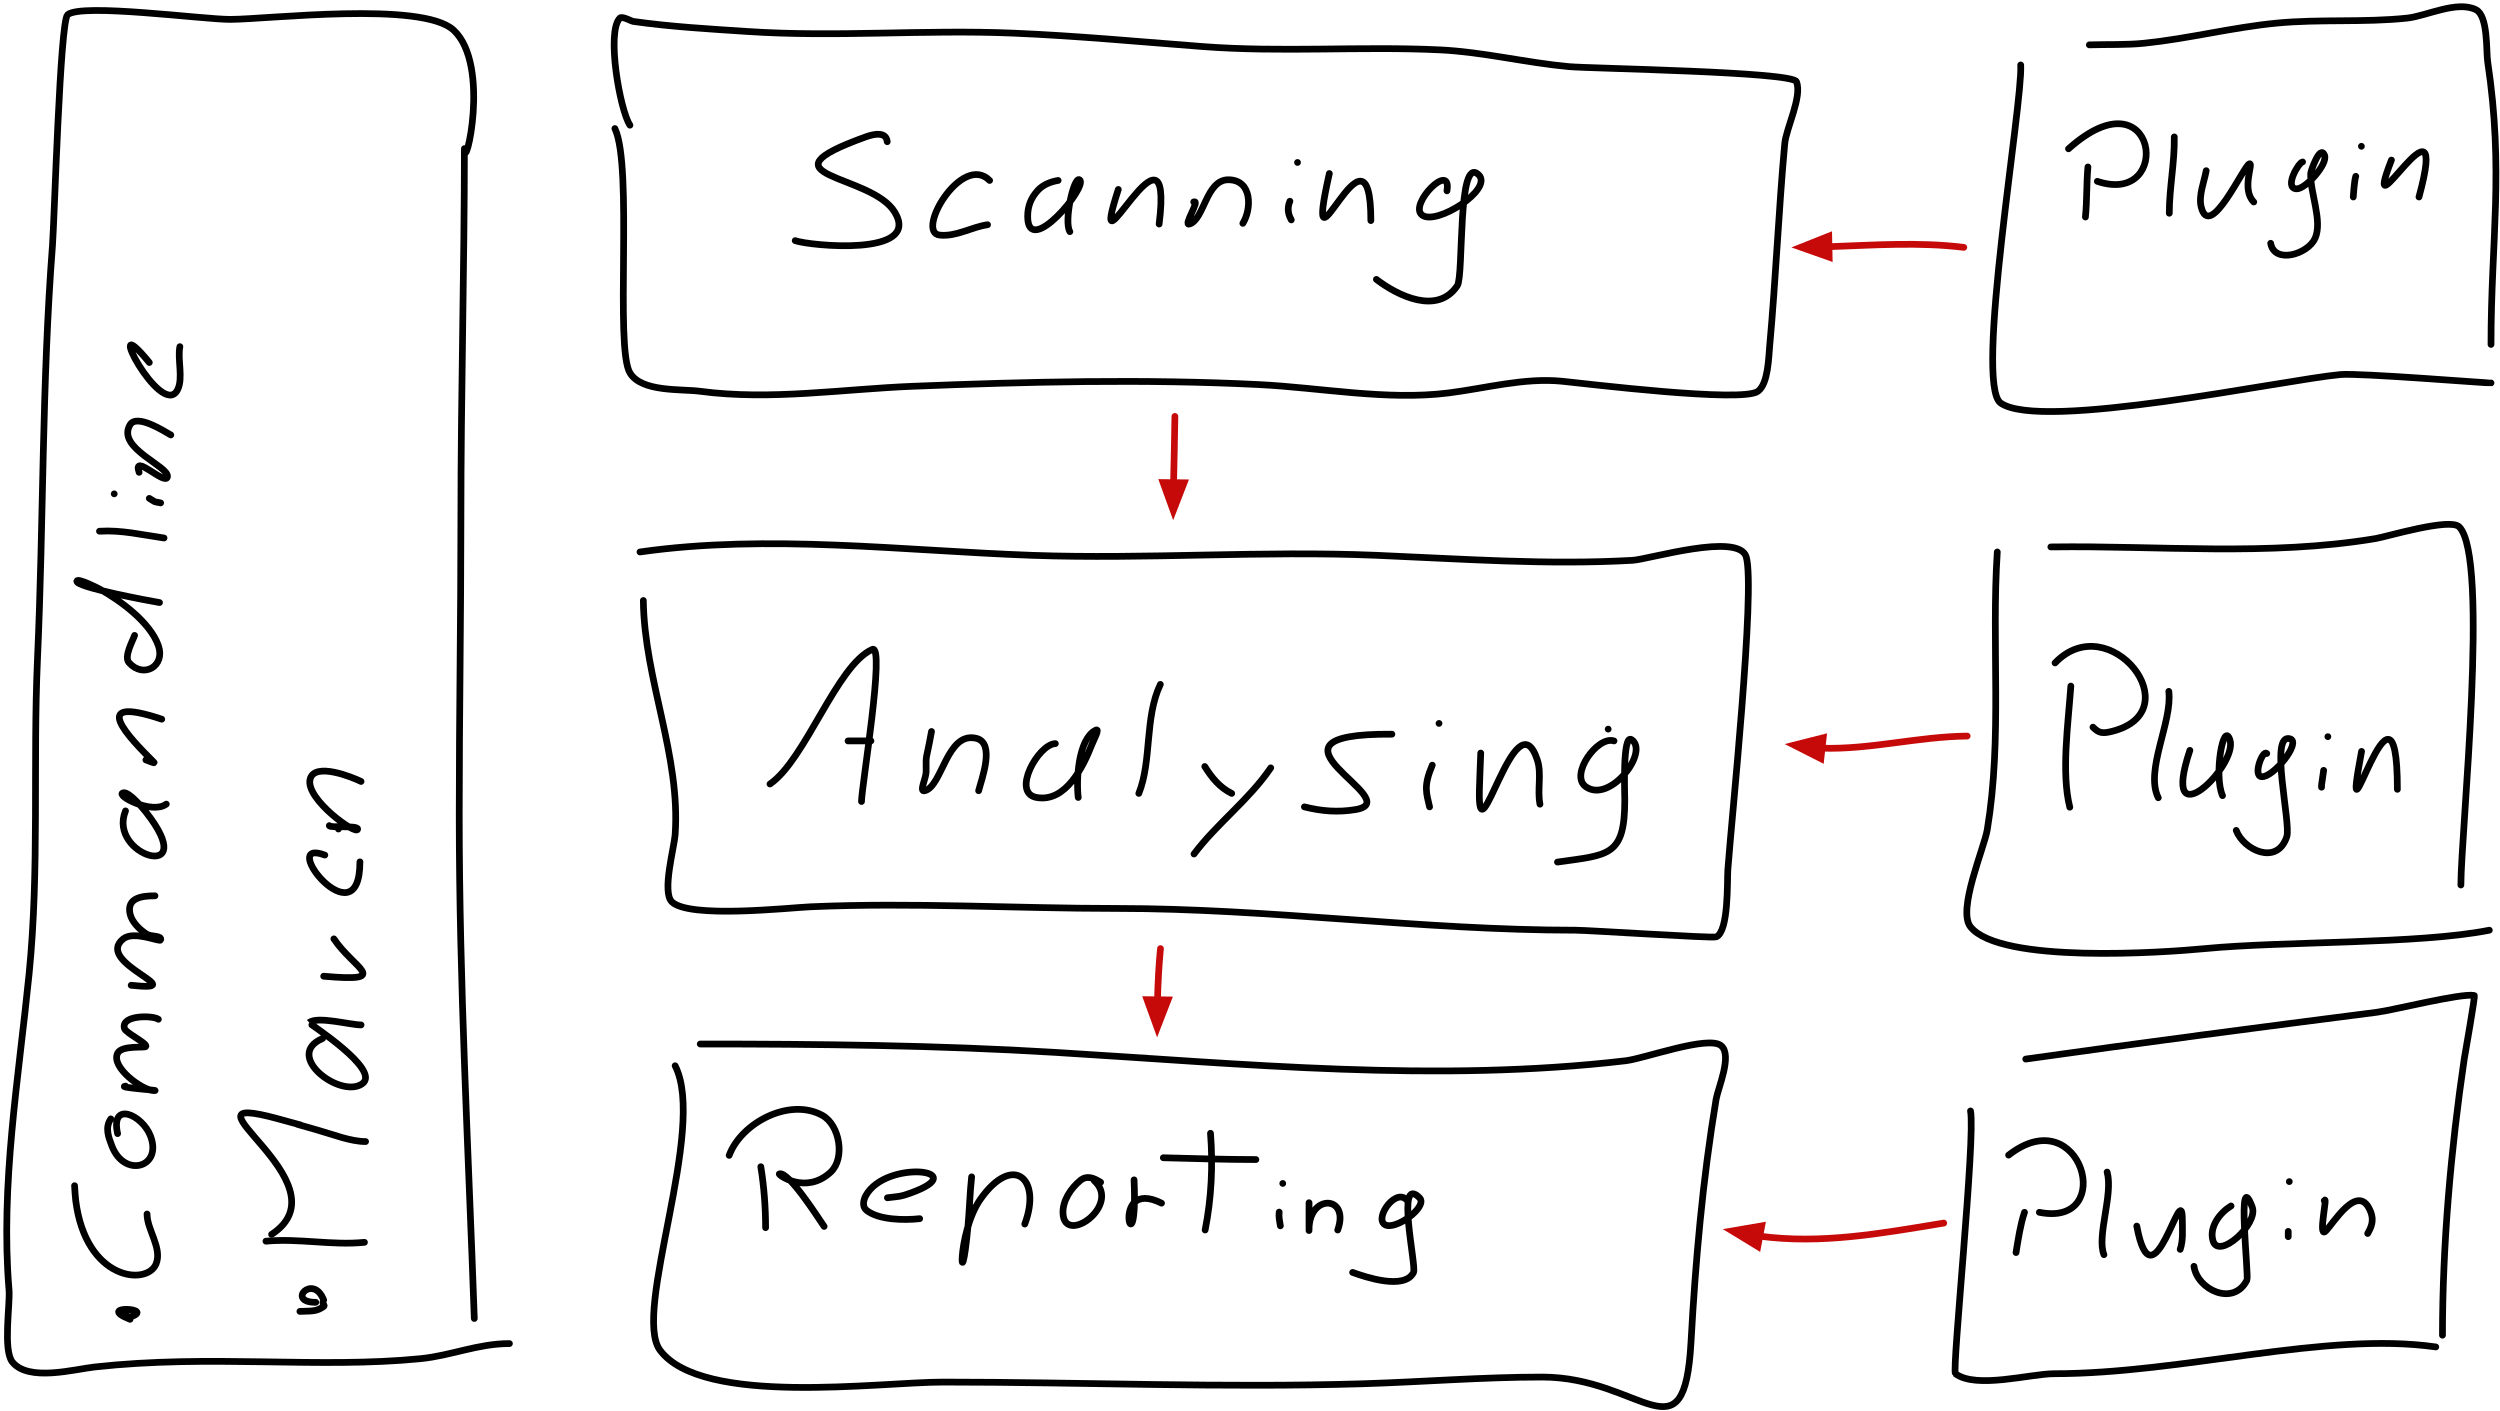
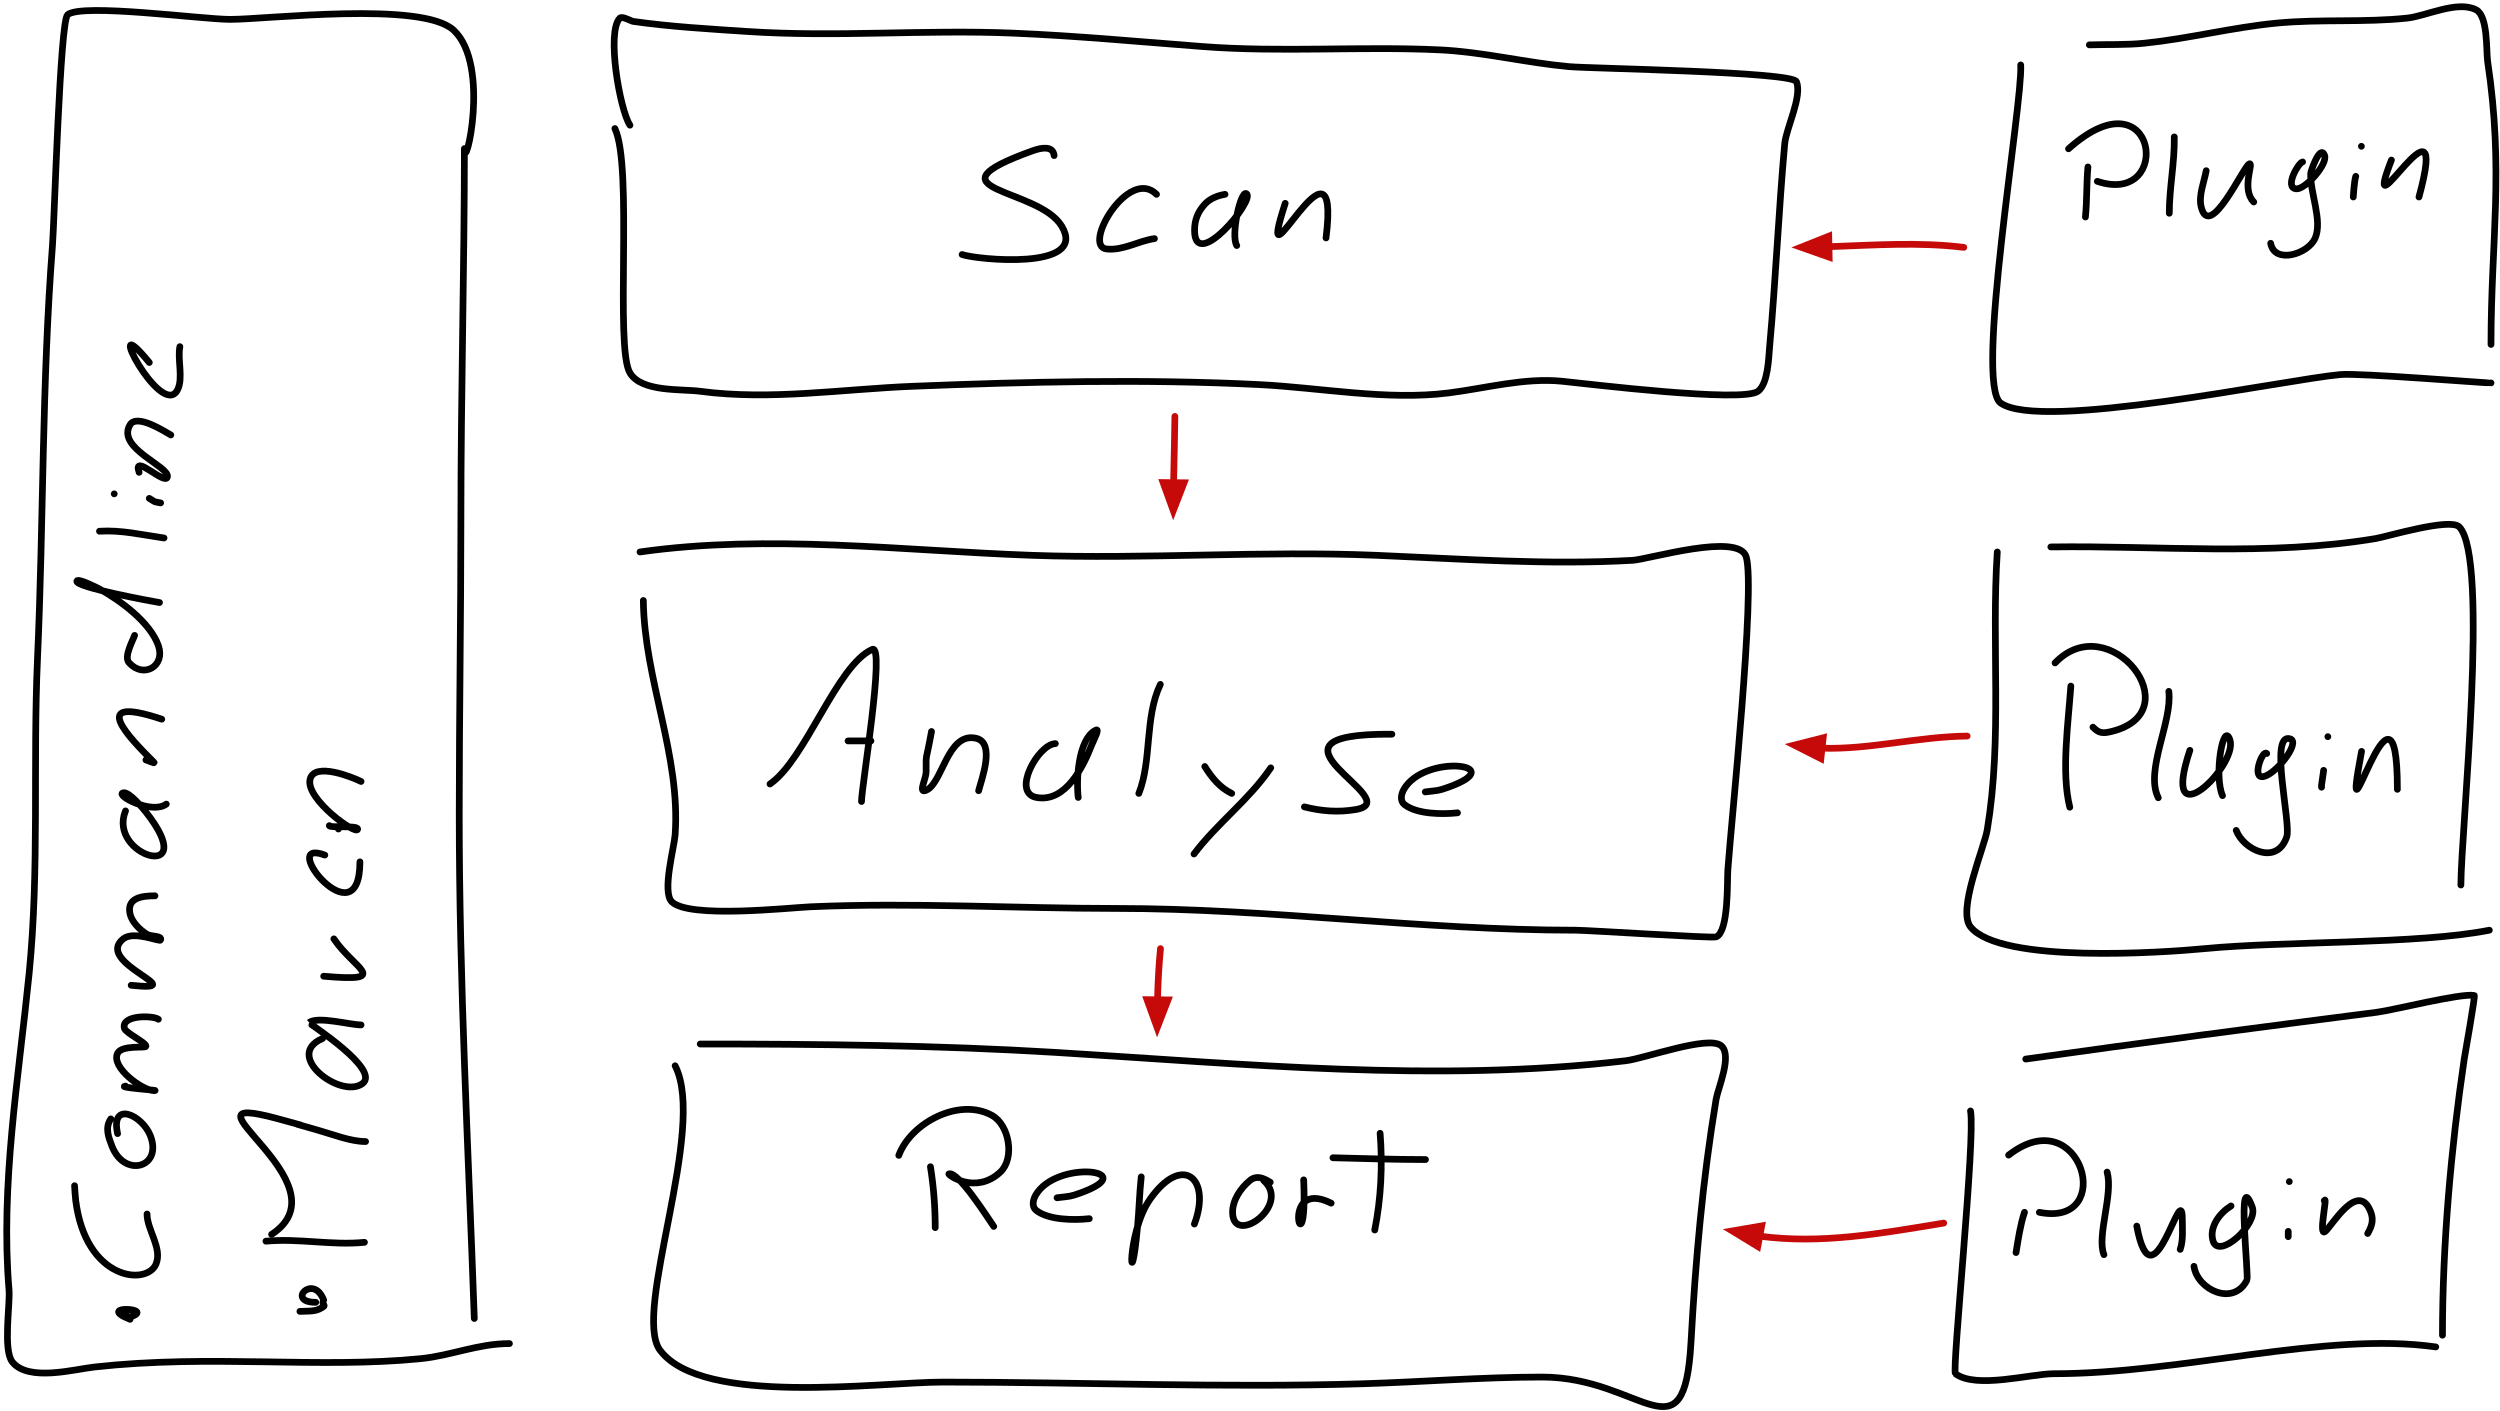
<svg xmlns="http://www.w3.org/2000/svg" version="1.1" x="0" y="0" width="928.571" height="523.964" viewBox="0, 0, 928.571, 523.964">
  <g id="Layer_1" transform="translate(-22.011, -83.299)">
    <path d="M250.395,131.042 C257.199,145.128 250.323,212.355 255.989,221.8 C260.329,229.032 275.042,227.697 282.098,228.638 C308.102,232.105 335.042,227.813 361.045,226.773 C403.355,225.08 447.397,224.035 489.722,226.151 C512.5,227.29 537.115,232.116 559.966,229.259 C573.759,227.535 588.172,223.501 602.236,224.908 C611.741,225.858 669.231,232.939 674.967,228.638 C678.76,225.793 678.919,216.248 679.318,211.854 C681.592,186.845 682.639,161.654 684.913,136.637 C685.428,130.976 691.479,119.173 689.264,113.636 C687.776,109.915 612.834,108.779 604.723,108.042 C588.762,106.591 572.838,102.586 556.858,101.825 C527.549,100.43 497.839,102.832 468.586,100.582 C445.347,98.795 421.659,96.581 398.342,95.609 C365.297,94.232 332.584,97.193 299.503,94.988 C285.473,94.052 271.067,93.234 257.233,91.258 C256.368,91.134 253.094,89.18 252.26,90.015 C247.157,95.117 252.272,124.223 255.989,129.799" fill-opacity="0" stroke="#000000" stroke-width="2.5" stroke-linecap="round" stroke-linejoin="round" />
    <path d="M260.962,306.341 C261.32,335.778 274.876,363.934 272.773,393.369 C272.443,397.988 267.835,414.539 271.53,418.234 C277.892,424.597 315.145,420.446 323.125,420.099 C360.955,418.455 399.058,420.721 436.883,420.721 C493.609,420.721 550.243,428.802 607.21,428.802 C612.006,428.802 658.069,431.832 659.426,431.289 C664.173,429.39 663.491,410.443 663.778,406.423 C665.08,388.194 674.09,302.339 670.616,290.179 C667.947,280.84 634.345,291.089 628.345,291.422 C596.381,293.198 565.237,290.891 533.236,289.557 C490.615,287.781 447.678,291.075 405.18,289.557 C357.539,287.856 307.165,281.536 259.719,288.314" fill-opacity="0" stroke="#000000" stroke-width="2.5" stroke-linecap="round" stroke-linejoin="round" />
    <path d="M272.773,479.154 C284.708,502.471 256.652,570.796 267.179,584.831 C282.917,605.815 348.628,596.642 372.234,596.642 C424.143,596.642 476.462,598.833 528.263,597.263 C550.481,596.59 572.527,594.777 594.777,594.777 C632.011,594.777 647.604,626.693 650.102,581.723 C651.785,551.424 654.427,521.582 659.426,491.587 C660.111,487.481 665.558,475.25 661.291,471.694 C656.552,467.745 632.825,476.47 625.858,477.289 C555.904,485.519 484.08,478.435 413.883,474.181 C370.087,471.527 326.01,471.073 282.098,471.073" fill-opacity="0" stroke="#000000" stroke-width="2.5" stroke-linecap="round" stroke-linejoin="round" />
    <path d="M772.563,107.42 C773.364,121.813 755.225,225.933 765.103,232.989 C779.978,243.614 870.682,224.295 891.294,222.421 C898.445,221.771 946.671,225.719 947.24,225.53" fill-opacity="0" stroke="#000000" stroke-width="2.5" stroke-linecap="round" stroke-linejoin="round" />
    <path d="M798.05,99.961 C804.887,99.753 811.758,100.039 818.563,99.339 C835.027,97.644 851.146,93.468 867.672,91.879 C883.739,90.335 900.227,91.722 916.159,90.015 C923.219,89.258 934.641,83.404 941.646,86.906 C946.217,89.192 945.419,102.324 945.997,106.177 C952.117,146.977 947.24,172.359 947.24,211.232" fill-opacity="0" stroke="#000000" stroke-width="2.5" stroke-linecap="round" stroke-linejoin="round" />
    <path d="M763.86,288.314 C761.616,322.605 765.812,357.415 760.13,391.504 C759.005,398.256 748.933,421.332 753.914,427.559 C764.971,441.38 826.02,437.084 840.942,435.64 C870.228,432.806 920.425,434.041 946.619,428.802" fill-opacity="0" stroke="#000000" stroke-width="2.5" stroke-linecap="round" stroke-linejoin="round" />
    <path d="M783.752,286.449 C823.892,285.87 864.505,289.982 904.348,283.341 C908.589,282.634 931.973,275.533 935.429,278.99 C946.762,290.322 936.051,392.86 936.051,412.018" fill-opacity="0" stroke="#000000" stroke-width="2.5" stroke-linecap="round" stroke-linejoin="round" />
    <path d="M753.914,495.938 C755.834,505.566 746.943,592.501 748.319,593.534 C756.025,599.313 776.18,593.534 784.995,593.534 C832.71,593.534 885.801,577.741 926.727,583.588" fill-opacity="0" stroke="#000000" stroke-width="2.5" stroke-linecap="round" stroke-linejoin="round" />
    <path d="M774.428,476.668 C817.892,470.524 861.395,464.848 904.97,459.262 C910.97,458.493 936.267,452.094 941.024,453.046 C941.464,453.134 937.542,474.997 937.294,476.668 C932.371,509.9 929.213,545.611 929.213,579.236" fill-opacity="0" stroke="#000000" stroke-width="2.5" stroke-linecap="round" stroke-linejoin="round" />
    <path d="M198.178,573.02 C195.997,510.627 192.583,448.39 192.583,385.91 C192.583,349.262 193.205,312.56 193.205,275.881 C193.205,230.384 194.5,181.5 194.5,138.5 C194.5,148.799 204.5,107.5 190.5,94.5 C178.747,83.586 121.244,90.5 107.5,90.5 C97.197,90.5 52.226,84.396 47.122,88.771 C44.305,91.186 42.222,165.115 41.5,174.5 C37.56,225.724 38.221,276.622 35.933,328.098 C34.206,366.956 36.699,406.225 32.825,444.964 C28.953,483.683 22.106,523.344 25.365,562.452 C25.81,567.79 23.062,584.749 26.608,589.182 C32.565,596.628 49.692,591.867 57.068,591.047 C100.306,586.243 140.397,591.728 178.286,587.939 C189.609,586.807 199.534,582.344 211.232,582.344" fill-opacity="0" stroke="#000000" stroke-width="2.5" stroke-linecap="round" stroke-linejoin="round" />
    <g>
      <path d="M458.397,237.962 C458.315,246.184 458.071,254.386 457.914,262.572" fill-opacity="0" stroke="#C60A0A" stroke-width="2.5" stroke-linecap="round" stroke-linejoin="round" />
      <path d="M454.015,262.53 L457.8,272.972 L461.814,262.615 z" fill="#C60A0A" fill-opacity="1" stroke="#C60A0A" stroke-width="2.5" stroke-opacity="1" />
    </g>
    <g>
      <path d="M453.046,435.64 C452.428,441.99 452.104,448.297 451.943,454.646" fill-opacity="0" stroke="#C60A0A" stroke-width="2.5" stroke-linecap="round" stroke-linejoin="round" />
      <path d="M448.043,454.603 L451.828,465.045 L455.843,454.689 z" fill="#C60A0A" fill-opacity="1" stroke="#C60A0A" stroke-width="2.5" stroke-opacity="1" />
    </g>
    <g>
      <path d="M751.427,175.178 C734.698,173.131 718.013,174.349 701.337,174.926" fill-opacity="0" stroke="#C60A0A" stroke-width="2.5" stroke-linecap="round" stroke-linejoin="round" />
      <path d="M701.259,171.027 L690.939,175.132 L701.414,178.825 z" fill="#C60A0A" fill-opacity="1" stroke="#C60A0A" stroke-width="2.5" stroke-opacity="1" />
    </g>
    <g>
      <path d="M743.968,537.587 C720.146,541.516 698.344,545.473 675.628,542.45" fill-opacity="0" stroke="#C60A0A" stroke-width="2.5" stroke-linecap="round" stroke-linejoin="round" />
      <path d="M676.358,538.619 L665.411,540.503 L674.898,546.281 z" fill="#C60A0A" fill-opacity="1" stroke="#C60A0A" stroke-width="2.5" stroke-opacity="1" />
    </g>
    <g>
      <path d="M752.671,356.693 C734.297,356.907 716.681,361.755 698.763,361.2" fill-opacity="0" stroke="#C60A0A" stroke-width="2.5" stroke-linecap="round" stroke-linejoin="round" />
      <path d="M699.193,357.324 L688.427,360.053 L698.333,365.076 z" fill="#C60A0A" fill-opacity="1" stroke="#C60A0A" stroke-width="2.5" stroke-opacity="1" />
    </g>
    <g>
-       <path d="M619.332,354.118 L619.332,354.118" fill="#000000" />
-       <path d="M619.332,354.118 L619.332,354.118" fill-opacity="0" stroke="#000000" stroke-width="2.5" stroke-linecap="round" stroke-linejoin="round" />
+       <path d="M413.537,141.091 C413.151,137.434 409.066,138.033 405.57,139.292 C364.021,154.249 407.661,152.799 416.364,167.304 C426.36,183.964 384.503,179.711 379.357,177.84" fill-opacity="0" stroke="#000000" stroke-width="2.5" stroke-linecap="round" stroke-linejoin="round" />
+       <path d="M451.571,155.482 C441.284,145.093 423.793,174.857 433.068,175.784 C439.276,176.405 444.837,172.781 450.8,171.929" fill-opacity="0" stroke="#000000" stroke-width="2.5" stroke-linecap="round" stroke-linejoin="round" />
+       <path d="M477.013,155.482 C474.33,155.919 471.444,157.04 469.561,159.08 C466.928,161.932 465.706,164.99 465.706,168.846 C465.706,184.781 488.403,157.507 484.98,155.225 C482.824,153.787 479.074,170.806 481.382,174.499" fill-opacity="0" stroke="#000000" stroke-width="2.5" stroke-linecap="round" stroke-linejoin="round" />
+       <path d="M499.371,158.823 C486.968,197.104 520.37,124.982 514.534,171.672" fill-opacity="0" stroke="#000000" stroke-width="2.5" stroke-linecap="round" stroke-linejoin="round" />
    </g>
-     <path d="M351.548,135.934 C351.163,132.277 347.077,132.876 343.582,134.135 C302.033,149.092 345.672,147.642 354.375,162.147 C364.371,178.807 322.514,174.554 317.369,172.683" fill-opacity="0" stroke="#000000" stroke-width="2.5" stroke-linecap="round" stroke-linejoin="round" />
-     <path d="M389.583,150.325 C379.295,139.936 361.804,169.7 371.08,170.627 C377.287,171.248 382.849,167.624 388.812,166.773" fill-opacity="0" stroke="#000000" stroke-width="2.5" stroke-linecap="round" stroke-linejoin="round" />
-     <path d="M415.025,150.325 C412.342,150.762 409.455,151.883 407.572,153.923 C404.94,156.775 403.717,159.833 403.717,163.689 C403.717,179.624 426.414,152.35 422.992,150.068 C420.835,148.63 417.085,165.649 419.394,169.342" fill-opacity="0" stroke="#000000" stroke-width="2.5" stroke-linecap="round" stroke-linejoin="round" />
-     <path d="M437.383,153.666 C424.98,191.947 458.382,119.825 452.545,166.516" fill-opacity="0" stroke="#000000" stroke-width="2.5" stroke-linecap="round" stroke-linejoin="round" />
-     <path d="M465.395,158.292 C468.027,157.37 461.207,167.397 463.853,166.516 C469.359,164.68 469.966,150.068 478.244,150.068 C487.255,150.068 486.906,161.034 483.641,166.259" fill-opacity="0" stroke="#000000" stroke-width="2.5" stroke-linecap="round" stroke-linejoin="round" />
-     <path d="M501.116,158.035 C499.752,161.152 500.932,163.751 501.63,164.974" fill-opacity="0" stroke="#000000" stroke-width="2.5" stroke-linecap="round" stroke-linejoin="round" />
-     <path d="M503.943,143.643 L503.943,143.643" fill-opacity="0" stroke="#000000" stroke-width="2.5" stroke-linecap="round" stroke-linejoin="round" />
-     <path d="M515.765,147.755 C505.251,194.557 531.184,121.402 531.184,165.231" fill-opacity="0" stroke="#000000" stroke-width="2.5" stroke-linecap="round" stroke-linejoin="round" />
-     <path d="M559.453,154.18 C561.317,142.893 545.125,159.226 550.202,163.175 C555.426,167.238 576.665,153.659 571.275,148.269 C563.222,140.217 565.763,185.706 563.308,189.388 C555.909,200.486 541.057,193.088 533.24,187.075" fill-opacity="0" stroke="#000000" stroke-width="2.5" stroke-linecap="round" stroke-linejoin="round" />
    <path d="M308,374.5 C321.251,365.386 332.773,330.379 346,324.5 C350.904,322.32 342,375.709 342,381" fill-opacity="0" stroke="#000000" stroke-width="2.5" stroke-linecap="round" stroke-linejoin="round" />
    <path d="M337,358.5 C339.833,358.5 342.667,358.5 345.5,358.5" fill-opacity="0" stroke="#000000" stroke-width="2.5" stroke-linecap="round" stroke-linejoin="round" />
    <path d="M368,355 C365.762,367.312 366,362.273 366,370 C366,372.339 363.231,377.567 365.5,377 C372.009,375.373 373.606,355.079 384.5,357.5 C391.837,359.13 386.562,372.752 385.5,377" fill-opacity="0" stroke="#000000" stroke-width="2.5" stroke-linecap="round" stroke-linejoin="round" />
    <path d="M414,359.5 C407.642,359.727 397.58,377.787 407,379.5 C417.882,381.478 424.417,367.928 427.5,360 C428.189,358.229 430.7,353.65 429,354.5 C422.366,357.817 421.73,373.34 422.5,379.5" fill-opacity="0" stroke="#000000" stroke-width="2.5" stroke-linecap="round" stroke-linejoin="round" />
    <path d="M453,337.5 C447.108,349.793 449.889,365.778 445,378" fill-opacity="0" stroke="#000000" stroke-width="2.5" stroke-linecap="round" stroke-linejoin="round" />
    <path d="M469.5,368 C472.192,372.278 475.013,375.757 479.5,378" fill-opacity="0" stroke="#000000" stroke-width="2.5" stroke-linecap="round" stroke-linejoin="round" />
    <path d="M494,368.5 C485.913,380.411 474.04,389.113 465.5,400.5" fill-opacity="0" stroke="#000000" stroke-width="2.5" stroke-linecap="round" stroke-linejoin="round" />
    <path d="M539,356 C483.232,355.625 545.809,380.615 525.5,384 C518.909,385.098 512.844,384.586 506.5,383" fill-opacity="0" stroke="#000000" stroke-width="2.5" stroke-linecap="round" stroke-linejoin="round" />
-     <path d="M554,367.5 C550.592,375.482 551.893,378.017 553,383" fill-opacity="0" stroke="#000000" stroke-width="2.5" stroke-linecap="round" stroke-linejoin="round" />
-     <path d="M556.5,352 L556.5,352" fill-opacity="0" stroke="#000000" stroke-width="2.5" stroke-linecap="round" stroke-linejoin="round" />
-     <path d="M572,363 C571.833,367.5 571.622,371.999 571.5,376.5 C570.737,404.749 584.908,341.223 593,365.5 C594.728,370.685 592.929,376.644 594,382" fill-opacity="0" stroke="#000000" stroke-width="2.5" stroke-linecap="round" stroke-linejoin="round" />
-     <path d="M621.5,358.5 C615.364,356.474 604.908,371.149 611,375.5 C619.953,381.895 634.764,362.509 628,358 C624.602,355.735 625.5,378.329 625.5,380.5 C625.5,401.48 619.499,400.786 600.5,403.5" fill-opacity="0" stroke="#000000" stroke-width="2.5" stroke-linecap="round" stroke-linejoin="round" />
-     <path d="M304.602,516.652 C305.8,524.17 306.376,531.686 306.376,539.277" fill-opacity="0" stroke="#000000" stroke-width="2.5" stroke-linecap="round" stroke-linejoin="round" />
-     <path d="M292.846,512.438 C297.295,500.389 315.206,490.843 327.448,497.576 C333.928,501.14 336.013,513.552 330.553,518.648 C321.34,527.248 310.811,519.536 311.478,519.314 C314.871,518.182 326.099,535.956 328.113,538.833" fill-opacity="0" stroke="#000000" stroke-width="2.5" stroke-linecap="round" stroke-linejoin="round" />
-     <path d="M351.625,528.186 C356.471,527.554 356.163,527.892 360.276,526.412 C383.944,517.891 351.211,513.84 343.64,527.299 C342.713,528.947 342.156,531.479 343.862,532.844 C348.442,536.508 358.081,536.563 363.603,535.949" fill-opacity="0" stroke="#000000" stroke-width="2.5" stroke-linecap="round" stroke-linejoin="round" />
-     <path d="M382.9,520.423 C382.256,526.394 382.113,532.412 381.57,538.389 C378.813,568.707 377.056,541.578 386.228,528.63 C398.224,511.694 409.031,520.907 402.642,537.946" fill-opacity="0" stroke="#000000" stroke-width="2.5" stroke-linecap="round" stroke-linejoin="round" />
-     <path d="M430.811,522.419 C428.311,520.886 425.778,519.688 423.27,521.754 C419.762,524.642 416.649,529.249 416.837,533.953 C417.324,546.124 438.758,530.986 428.372,521.754" fill-opacity="0" stroke="#000000" stroke-width="2.5" stroke-linecap="round" stroke-linejoin="round" />
-     <path d="M443.233,521.532 C444.826,558.478 433.179,520.054 453.436,530.182" fill-opacity="0" stroke="#000000" stroke-width="2.5" stroke-linecap="round" stroke-linejoin="round" />
-     <path d="M454.102,513.325 C465.502,513.604 477.01,513.99 488.482,513.99" fill-opacity="0" stroke="#000000" stroke-width="2.5" stroke-linecap="round" stroke-linejoin="round" />
-     <path d="M471.624,504.231 C472.561,516.151 471.978,528.415 469.628,540.164" fill-opacity="0" stroke="#000000" stroke-width="2.5" stroke-linecap="round" stroke-linejoin="round" />
-     <path d="M497.133,533.509 C496.908,535.247 497.297,536.933 497.576,538.611" fill-opacity="0" stroke="#000000" stroke-width="2.5" stroke-linecap="round" stroke-linejoin="round" />
-     <path d="M498.463,522.863 L498.463,522.863" fill-opacity="0" stroke="#000000" stroke-width="2.5" stroke-linecap="round" stroke-linejoin="round" />
-     <path d="M508.223,530.404 C508.223,527.225 508.223,543.121 508.223,539.942 C508.223,526.644 523.514,527.16 518.87,540.164" fill-opacity="0" stroke="#000000" stroke-width="2.5" stroke-linecap="round" stroke-linejoin="round" />
-     <path d="M545.044,529.739 C541.194,523.367 532.242,535.573 536.393,538.167 C540.159,540.521 552.574,531.502 549.258,528.186 C540.248,519.176 548.206,553.58 547.04,555.912 C543.708,562.576 529.094,557.614 524.415,555.912" fill-opacity="0" stroke="#000000" stroke-width="2.5" stroke-linecap="round" stroke-linejoin="round" />
+     <path d="M367.602,516.652 C368.8,524.17 369.376,531.686 369.376,539.277" fill-opacity="0" stroke="#000000" stroke-width="2.5" stroke-linecap="round" stroke-linejoin="round" />
+     <path d="M355.846,512.438 C360.295,500.389 378.206,490.843 390.448,497.576 C396.928,501.14 399.013,513.552 393.553,518.648 C384.34,527.248 373.811,519.536 374.478,519.314 C377.871,518.182 389.099,535.956 391.113,538.833" fill-opacity="0" stroke="#000000" stroke-width="2.5" stroke-linecap="round" stroke-linejoin="round" />
+     <path d="M414.625,528.186 C419.471,527.554 419.163,527.892 423.276,526.412 C446.944,517.891 414.211,513.84 406.64,527.299 C405.713,528.947 405.156,531.479 406.862,532.844 C411.442,536.508 421.081,536.563 426.603,535.949" fill-opacity="0" stroke="#000000" stroke-width="2.5" stroke-linecap="round" stroke-linejoin="round" />
+     <path d="M445.9,520.423 C445.256,526.394 445.113,532.412 444.57,538.389 C441.813,568.707 440.056,541.578 449.228,528.63 C461.224,511.694 472.031,520.908 465.642,537.946" fill-opacity="0" stroke="#000000" stroke-width="2.5" stroke-linecap="round" stroke-linejoin="round" />
+     <path d="M493.811,522.419 C491.311,520.886 488.778,519.688 486.27,521.754 C482.762,524.642 479.649,529.249 479.837,533.953 C480.324,546.124 501.758,530.986 491.371,521.754" fill-opacity="0" stroke="#000000" stroke-width="2.5" stroke-linecap="round" stroke-linejoin="round" />
+     <path d="M506.233,521.532 C507.826,558.478 496.179,520.054 516.436,530.182" fill-opacity="0" stroke="#000000" stroke-width="2.5" stroke-linecap="round" stroke-linejoin="round" />
+     <path d="M517.102,513.325 C528.502,513.604 540.01,513.99 551.482,513.99" fill-opacity="0" stroke="#000000" stroke-width="2.5" stroke-linecap="round" stroke-linejoin="round" />
+     <path d="M534.624,504.231 C535.561,516.151 534.978,528.415 532.628,540.164" fill-opacity="0" stroke="#000000" stroke-width="2.5" stroke-linecap="round" stroke-linejoin="round" />
    <path d="M797.526,145.308 C796.966,151.508 797.214,157.728 796.596,163.903" fill-opacity="0" stroke="#000000" stroke-width="2.5" stroke-linecap="round" stroke-linejoin="round" />
    <path d="M790.32,138.568 C823.358,109.007 829.536,160.162 801.013,150.654" fill-opacity="0" stroke="#000000" stroke-width="2.5" stroke-linecap="round" stroke-linejoin="round" />
    <path d="M829.602,134.151 C829.763,143.619 827.743,153.166 827.743,162.508" fill-opacity="0" stroke="#000000" stroke-width="2.5" stroke-linecap="round" stroke-linejoin="round" />
    <path d="M841.457,146.703 C840.719,150.8 838.539,155.952 839.597,160.184 C842.8,172.996 855.397,144.845 857.495,144.146 C859.208,143.575 854.359,153.562 859.122,158.325" fill-opacity="0" stroke="#000000" stroke-width="2.5" stroke-linecap="round" stroke-linejoin="round" />
    <path d="M877.252,143.449 C875.771,143.613 870.292,153.057 874.927,153.443 C878.199,153.716 886.811,144.215 885.387,140.892 C883.669,136.883 880.302,146.99 880.274,147.633 C879.961,154.829 884.774,165.34 881.901,171.806 C879.276,177.712 866.825,181.515 865.398,173.665" fill-opacity="0" stroke="#000000" stroke-width="2.5" stroke-linecap="round" stroke-linejoin="round" />
    <path d="M897.009,148.795 C896.451,150.406 896.079,156.36 896.079,156.465" fill-opacity="0" stroke="#000000" stroke-width="2.5" stroke-linecap="round" stroke-linejoin="round" />
    <path d="M899.101,137.638 L899.101,137.638" fill-opacity="0" stroke="#000000" stroke-width="2.5" stroke-linecap="round" stroke-linejoin="round" />
    <path d="M910.258,142.751 C897.867,174.62 932.754,111.478 920.485,156.465" fill-opacity="0" stroke="#000000" stroke-width="2.5" stroke-linecap="round" stroke-linejoin="round" />
    <path d="M791.182,338.134 C790.184,352.189 787.592,370.331 790.791,383.126" fill-opacity="0" stroke="#000000" stroke-width="2.5" stroke-linecap="round" stroke-linejoin="round" />
    <path d="M785.314,329.527 C805.491,308.517 836.23,347.51 806.44,354.957 C802.784,355.871 801.551,355.545 799.398,353.392" fill-opacity="0" stroke="#000000" stroke-width="2.5" stroke-linecap="round" stroke-linejoin="round" />
    <path d="M827.567,340.09 C828.958,351.402 818.585,369.465 823.655,379.605" fill-opacity="0" stroke="#000000" stroke-width="2.5" stroke-linecap="round" stroke-linejoin="round" />
    <path d="M835.391,361.999 C823.988,396.112 853.465,367.708 850.258,358.087 C847.818,350.765 844.232,371.425 847.52,378.822" fill-opacity="0" stroke="#000000" stroke-width="2.5" stroke-linecap="round" stroke-linejoin="round" />
    <path d="M863.951,363.173 C862.462,361.618 858.701,371.414 861.995,371.78 C866.265,372.255 877,358.965 872.559,357.696 C864.742,355.463 873.032,389.138 871.385,394.081 C867.738,405.022 855.306,398.935 852.606,391.733" fill-opacity="0" stroke="#000000" stroke-width="2.5" stroke-linecap="round" stroke-linejoin="round" />
    <path d="M885.078,369.433 C884.817,371.259 884.556,373.084 884.296,374.91 C884.296,375.171 884.296,375.432 884.296,375.693" fill-opacity="0" stroke="#000000" stroke-width="2.5" stroke-linecap="round" stroke-linejoin="round" />
    <path d="M886.643,356.913 L886.643,356.913" fill-opacity="0" stroke="#000000" stroke-width="2.5" stroke-linecap="round" stroke-linejoin="round" />
    <path d="M899.163,362.391 C890.476,408.462 912.464,322.325 912.464,376.475" fill-opacity="0" stroke="#000000" stroke-width="2.5" stroke-linecap="round" stroke-linejoin="round" />
    <path d="M773.966,533.586 C772.364,538.398 771.646,543.574 770.819,548.536" fill-opacity="0" stroke="#000000" stroke-width="2.5" stroke-linecap="round" stroke-linejoin="round" />
    <path d="M768.065,512.341 C795.124,491.244 808.481,539.387 779.474,533.586" fill-opacity="0" stroke="#000000" stroke-width="2.5" stroke-linecap="round" stroke-linejoin="round" />
    <path d="M804.653,518.636 C806.995,526.898 800.716,542.431 803.473,549.323" fill-opacity="0" stroke="#000000" stroke-width="2.5" stroke-linecap="round" stroke-linejoin="round" />
    <path d="M815.669,538.7 C821.635,570.695 832.586,519.828 832.586,536.34 C832.586,540.092 832.988,543.789 831.799,547.356" fill-opacity="0" stroke="#000000" stroke-width="2.5" stroke-linecap="round" stroke-linejoin="round" />
    <path d="M850.684,531.225 C846.591,533.701 842.438,539.018 843.995,544.208 C846.132,551.329 860.914,537.918 858.552,531.619 C852.616,515.788 857.37,557.195 856.585,558.765 C851.62,568.694 838.162,562.388 836.914,553.651" fill-opacity="0" stroke="#000000" stroke-width="2.5" stroke-linecap="round" stroke-linejoin="round" />
    <path d="M871.928,540.668 C871.928,541.323 871.928,541.979 871.928,542.635" fill-opacity="0" stroke="#000000" stroke-width="2.5" stroke-linecap="round" stroke-linejoin="round" />
    <path d="M872.322,522.177 L872.322,522.177" fill-opacity="0" stroke="#000000" stroke-width="2.5" stroke-linecap="round" stroke-linejoin="round" />
    <path d="M885.305,529.258 C886.75,526.808 882.887,543.127 885.698,540.668 C888.279,538.41 898.073,521.473 902.615,533.586 C903.736,536.574 902.889,538.909 901.435,541.454" fill-opacity="0" stroke="#000000" stroke-width="2.5" stroke-linecap="round" stroke-linejoin="round" />
    <path d="M49.708,523.704 C49.848,525.527 49.902,527.358 50.129,529.172 C53.843,558.885 76.679,561.003 79.99,552.725 C82.337,546.857 76.625,540.104 76.625,534.219" fill-opacity="0" stroke="#000000" stroke-width="2.5" stroke-linecap="round" stroke-linejoin="round" />
    <path d="M63.167,498.89 C60.942,502.148 62.303,505.644 63.587,508.984 C68.186,520.941 82.443,517.043 77.887,505.199 C74.865,497.342 62.955,492.049 65.69,504.358" fill-opacity="0" stroke="#000000" stroke-width="2.5" stroke-linecap="round" stroke-linejoin="round" />
    <path d="M68.634,486.693 C65.125,487.222 82.698,488.376 79.149,488.376 C74.999,488.376 63.067,479.742 65.69,474.496 C67.243,471.39 75.983,472.638 76.205,471.973 C76.633,470.689 68.651,466.991 68.214,465.243 C66.946,460.174 78.908,460.436 80.831,461.879" fill-opacity="0" stroke="#000000" stroke-width="2.5" stroke-linecap="round" stroke-linejoin="round" />
    <path d="M70.737,449.261 C94.539,451.828 56.582,440.987 67.793,432.017 C71.769,428.837 81.393,433.276 81.672,432.438 C82.249,430.709 78.188,431.273 76.625,430.335 C74.063,428.798 70.992,425.804 70.317,422.765 C68.953,416.629 75.022,416.035 79.569,416.035" fill-opacity="0" stroke="#000000" stroke-width="2.5" stroke-linecap="round" stroke-linejoin="round" />
    <path d="M68.634,384.492 C61.742,401.38 97.125,411.538 76.205,384.912 C75.182,383.61 69.909,377.233 67.793,377.762 C64.557,378.571 78.439,385.971 83.775,381.968" fill-opacity="0" stroke="#000000" stroke-width="2.5" stroke-linecap="round" stroke-linejoin="round" />
    <path d="M76.205,365.565 C77.186,365.846 79.871,367.128 79.149,366.407 C70.037,357.295 54.139,341.107 82.093,350.424" fill-opacity="0" stroke="#000000" stroke-width="2.5" stroke-linecap="round" stroke-linejoin="round" />
    <path d="M71.999,319.301 C71.414,321.124 67.949,327.17 69.896,329.395 C75.245,335.508 83.536,330.75 80.831,323.087 C77.763,314.393 66.629,306.275 58.961,302.058 C58.44,301.771 50.943,297.931 50.549,299.113 C49.799,301.365 78.089,306.577 81.252,307.105" fill-opacity="0" stroke="#000000" stroke-width="2.5" stroke-linecap="round" stroke-linejoin="round" />
    <path d="M58.961,280.608 C67.076,280.088 75.035,282.003 82.934,283.131" fill-opacity="0" stroke="#000000" stroke-width="2.5" stroke-linecap="round" stroke-linejoin="round" />
    <path d="M77.467,268.411 C80.182,270.04 78.768,269.512 81.672,270.093" fill-opacity="0" stroke="#000000" stroke-width="2.5" stroke-linecap="round" stroke-linejoin="round" />
    <path d="M64.429,266.729 L64.429,266.729" fill-opacity="0" stroke="#000000" stroke-width="2.5" stroke-linecap="round" stroke-linejoin="round" />
    <path d="M73.681,258.738 C71.089,251.2 83.5,263.9 84.196,260.42 C84.983,256.483 65.11,249.75 70.317,241.073 C72.822,236.898 82.89,243.391 85.458,244.858" fill-opacity="0" stroke="#000000" stroke-width="2.5" stroke-linecap="round" stroke-linejoin="round" />
    <path d="M77.467,217.941 C58.881,195.25 82.102,239.793 87.981,228.035 C90.121,223.755 87.883,216.748 88.822,212.053" fill-opacity="0" stroke="#000000" stroke-width="2.5" stroke-linecap="round" stroke-linejoin="round" />
    <path d="M120.787,544.313 C132.993,543.174 145.284,545.943 157.377,544.734" fill-opacity="0" stroke="#000000" stroke-width="2.5" stroke-linecap="round" stroke-linejoin="round" />
    <path d="M122.889,541.789 C152.047,522.583 83.421,487.438 125.413,498.89 C144.852,504.192 121.483,497.85 140.133,503.096 C145.501,504.605 152.205,507.302 157.798,507.302" fill-opacity="0" stroke="#000000" stroke-width="2.5" stroke-linecap="round" stroke-linejoin="round" />
    <path d="M141.816,469.029 C127.136,475.31 148.451,491.512 156.536,485.852 C163.868,480.72 136.539,463.324 136.769,463.141 C139.944,460.6 151.946,463.982 156.115,463.982" fill-opacity="0" stroke="#000000" stroke-width="2.5" stroke-linecap="round" stroke-linejoin="round" />
    <path d="M142.236,445.897 C167.882,448.156 153.417,443.11 146.021,432.017" fill-opacity="0" stroke="#000000" stroke-width="2.5" stroke-linecap="round" stroke-linejoin="round" />
    <path d="M142.657,400.894 C124.468,394.081 155.695,433.416 155.695,403.418" fill-opacity="0" stroke="#000000" stroke-width="2.5" stroke-linecap="round" stroke-linejoin="round" />
    <path d="M147.704,391.221 L147.704,391.221" fill-opacity="0" stroke="#000000" stroke-width="2.5" stroke-linecap="round" stroke-linejoin="round" />
    <path d="M144.339,389.959 C144.231,390.901 154.854,389.75 154.854,391.221 C154.854,394.019 135.333,380.138 137.189,372.715 C138.821,366.19 153.118,372.058 156.115,373.557" fill-opacity="0" stroke="#000000" stroke-width="2.5" stroke-linecap="round" stroke-linejoin="round" />
    <path d="M71.999,570.81 C69.604,567.279 66.204,573.863 70.317,572.492 C80.465,569.109 56.907,567.969 70.317,573.333" fill-opacity="0" stroke="#000000" stroke-width="2.5" stroke-linecap="round" stroke-linejoin="round" />
    <path d="M133.404,570.389 C135.381,570.252 138.666,570.492 140.554,569.548 C144.274,567.688 141.076,568.504 142.236,566.183 C138.398,556.115 128.12,567.024 139.292,567.024" fill-opacity="0" stroke="#000000" stroke-width="2.5" stroke-linecap="round" stroke-linejoin="round" />
+     <path d="M551.393,377.443 C556.238,376.811 555.93,377.149 560.043,375.669 C583.711,367.148 550.978,363.097 543.407,376.556 C542.48,378.204 541.923,380.736 543.629,382.101 C548.209,385.765 557.848,385.82 563.37,385.206" fill-opacity="0" stroke="#000000" stroke-width="2.5" stroke-linecap="round" stroke-linejoin="round" />
  </g>
</svg>
